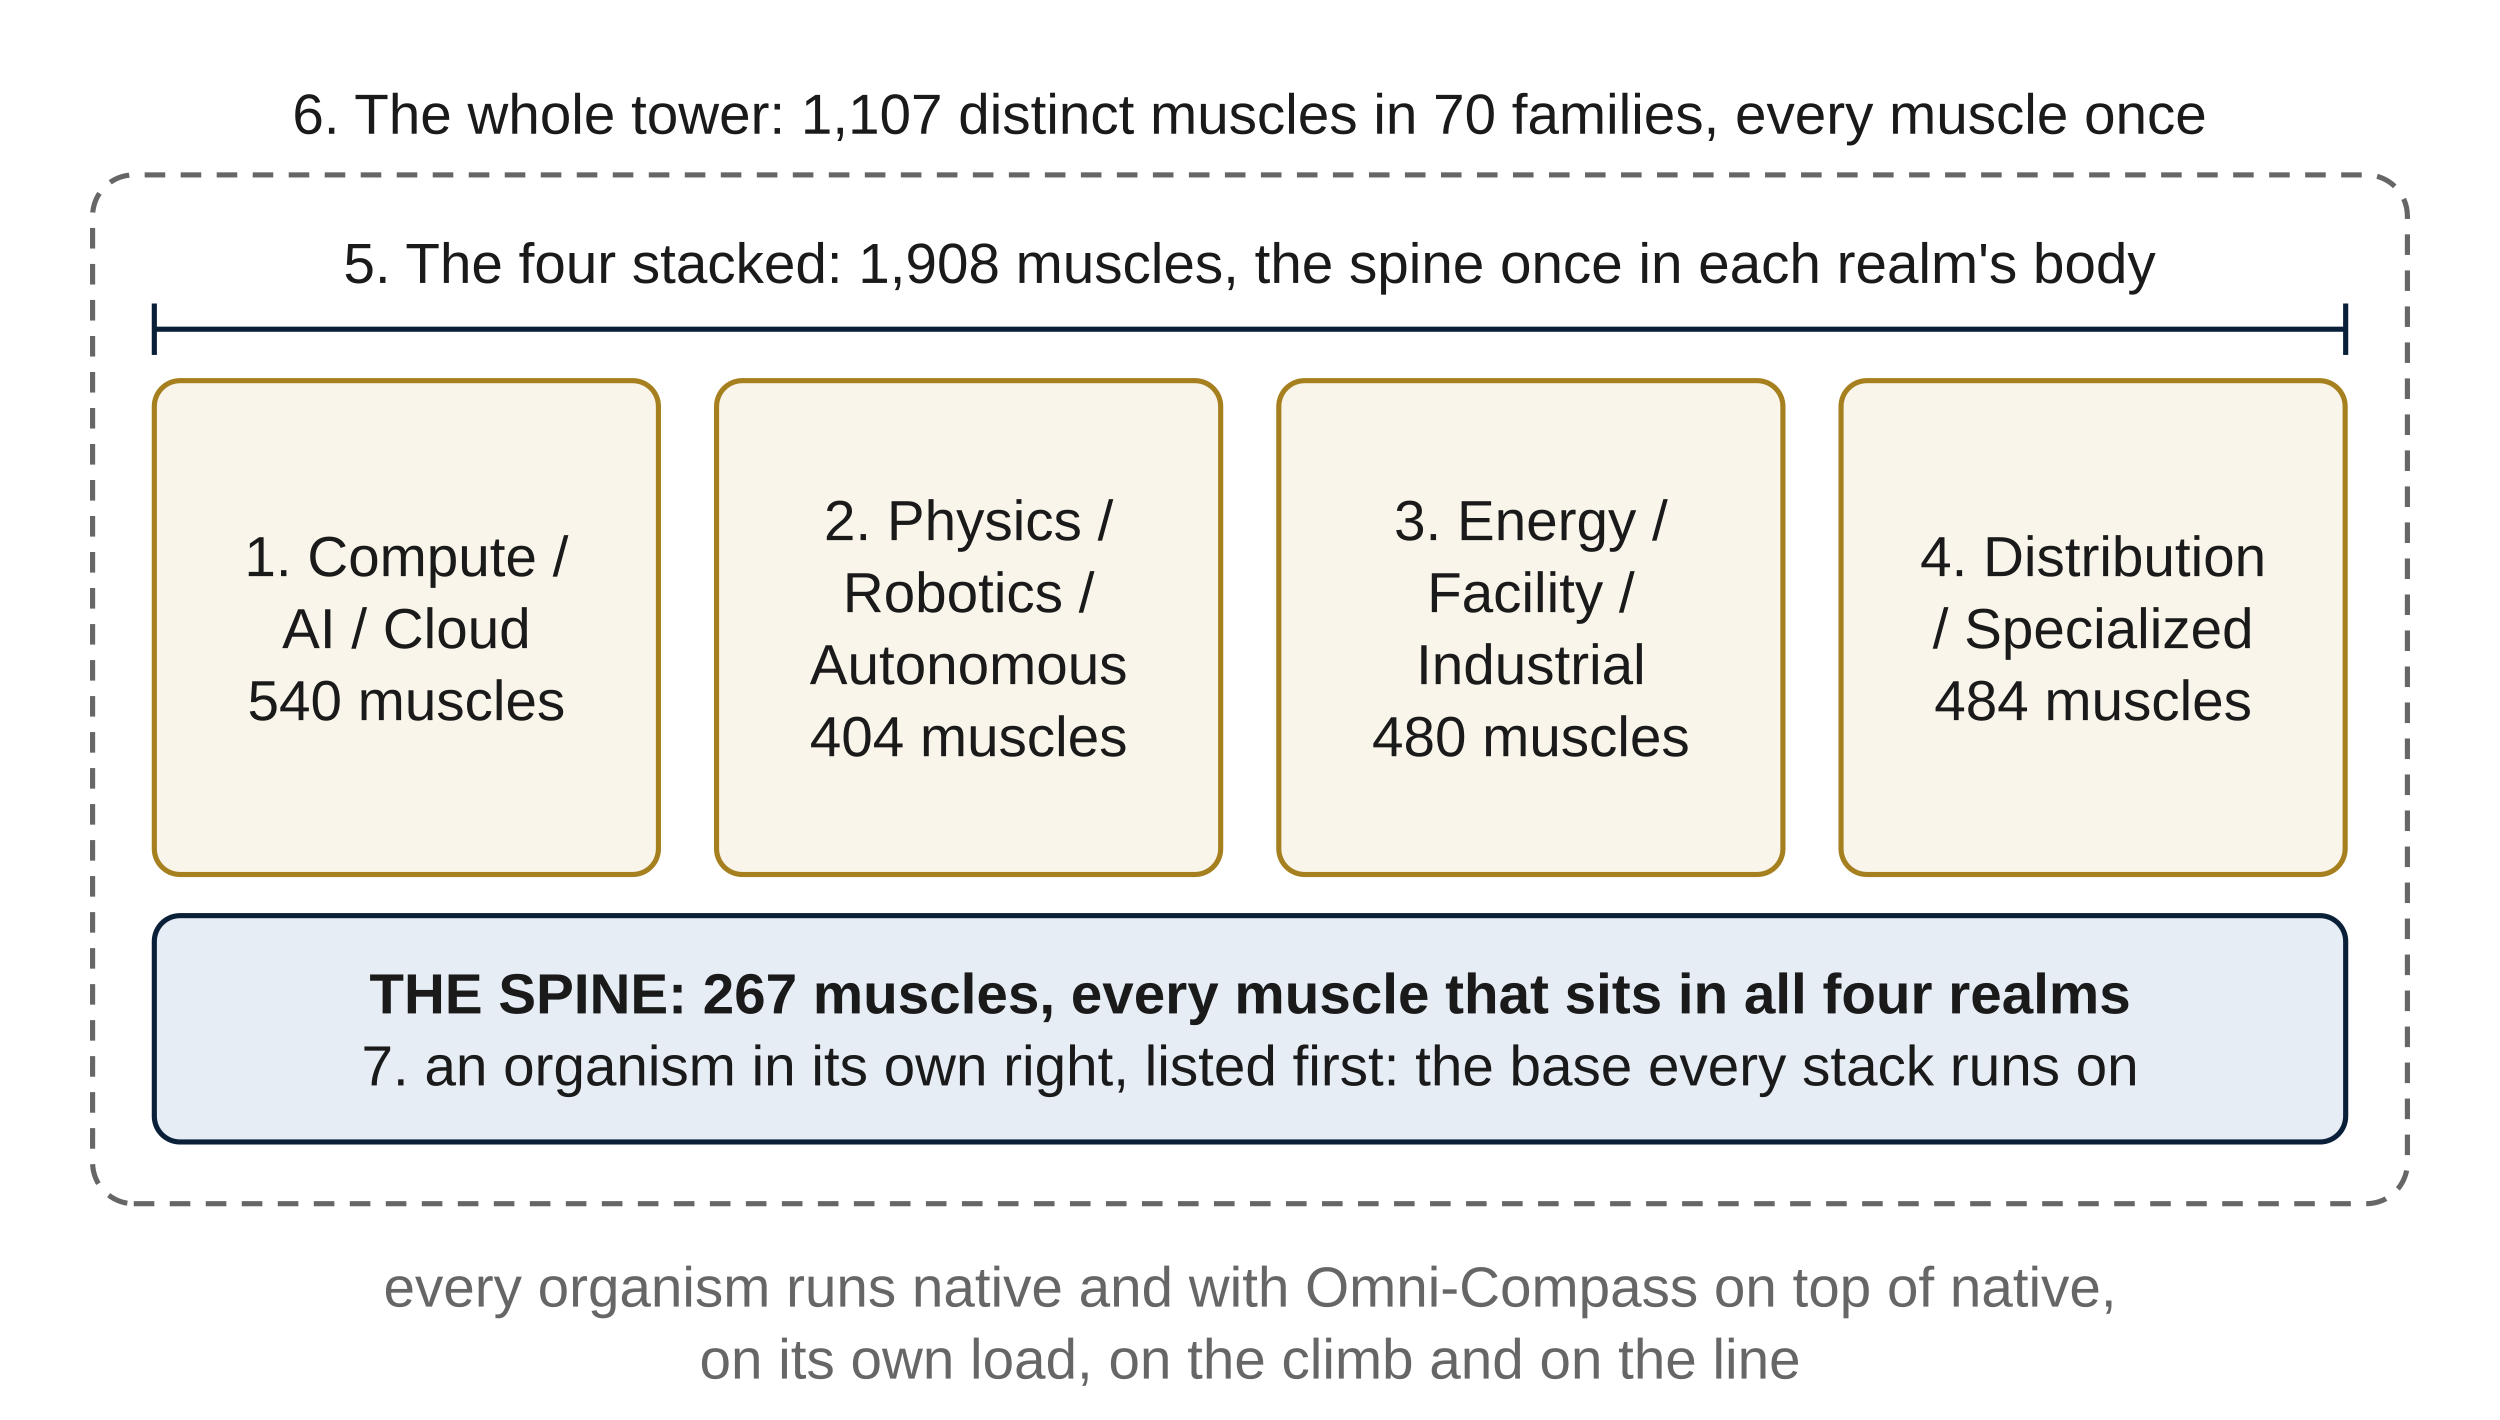
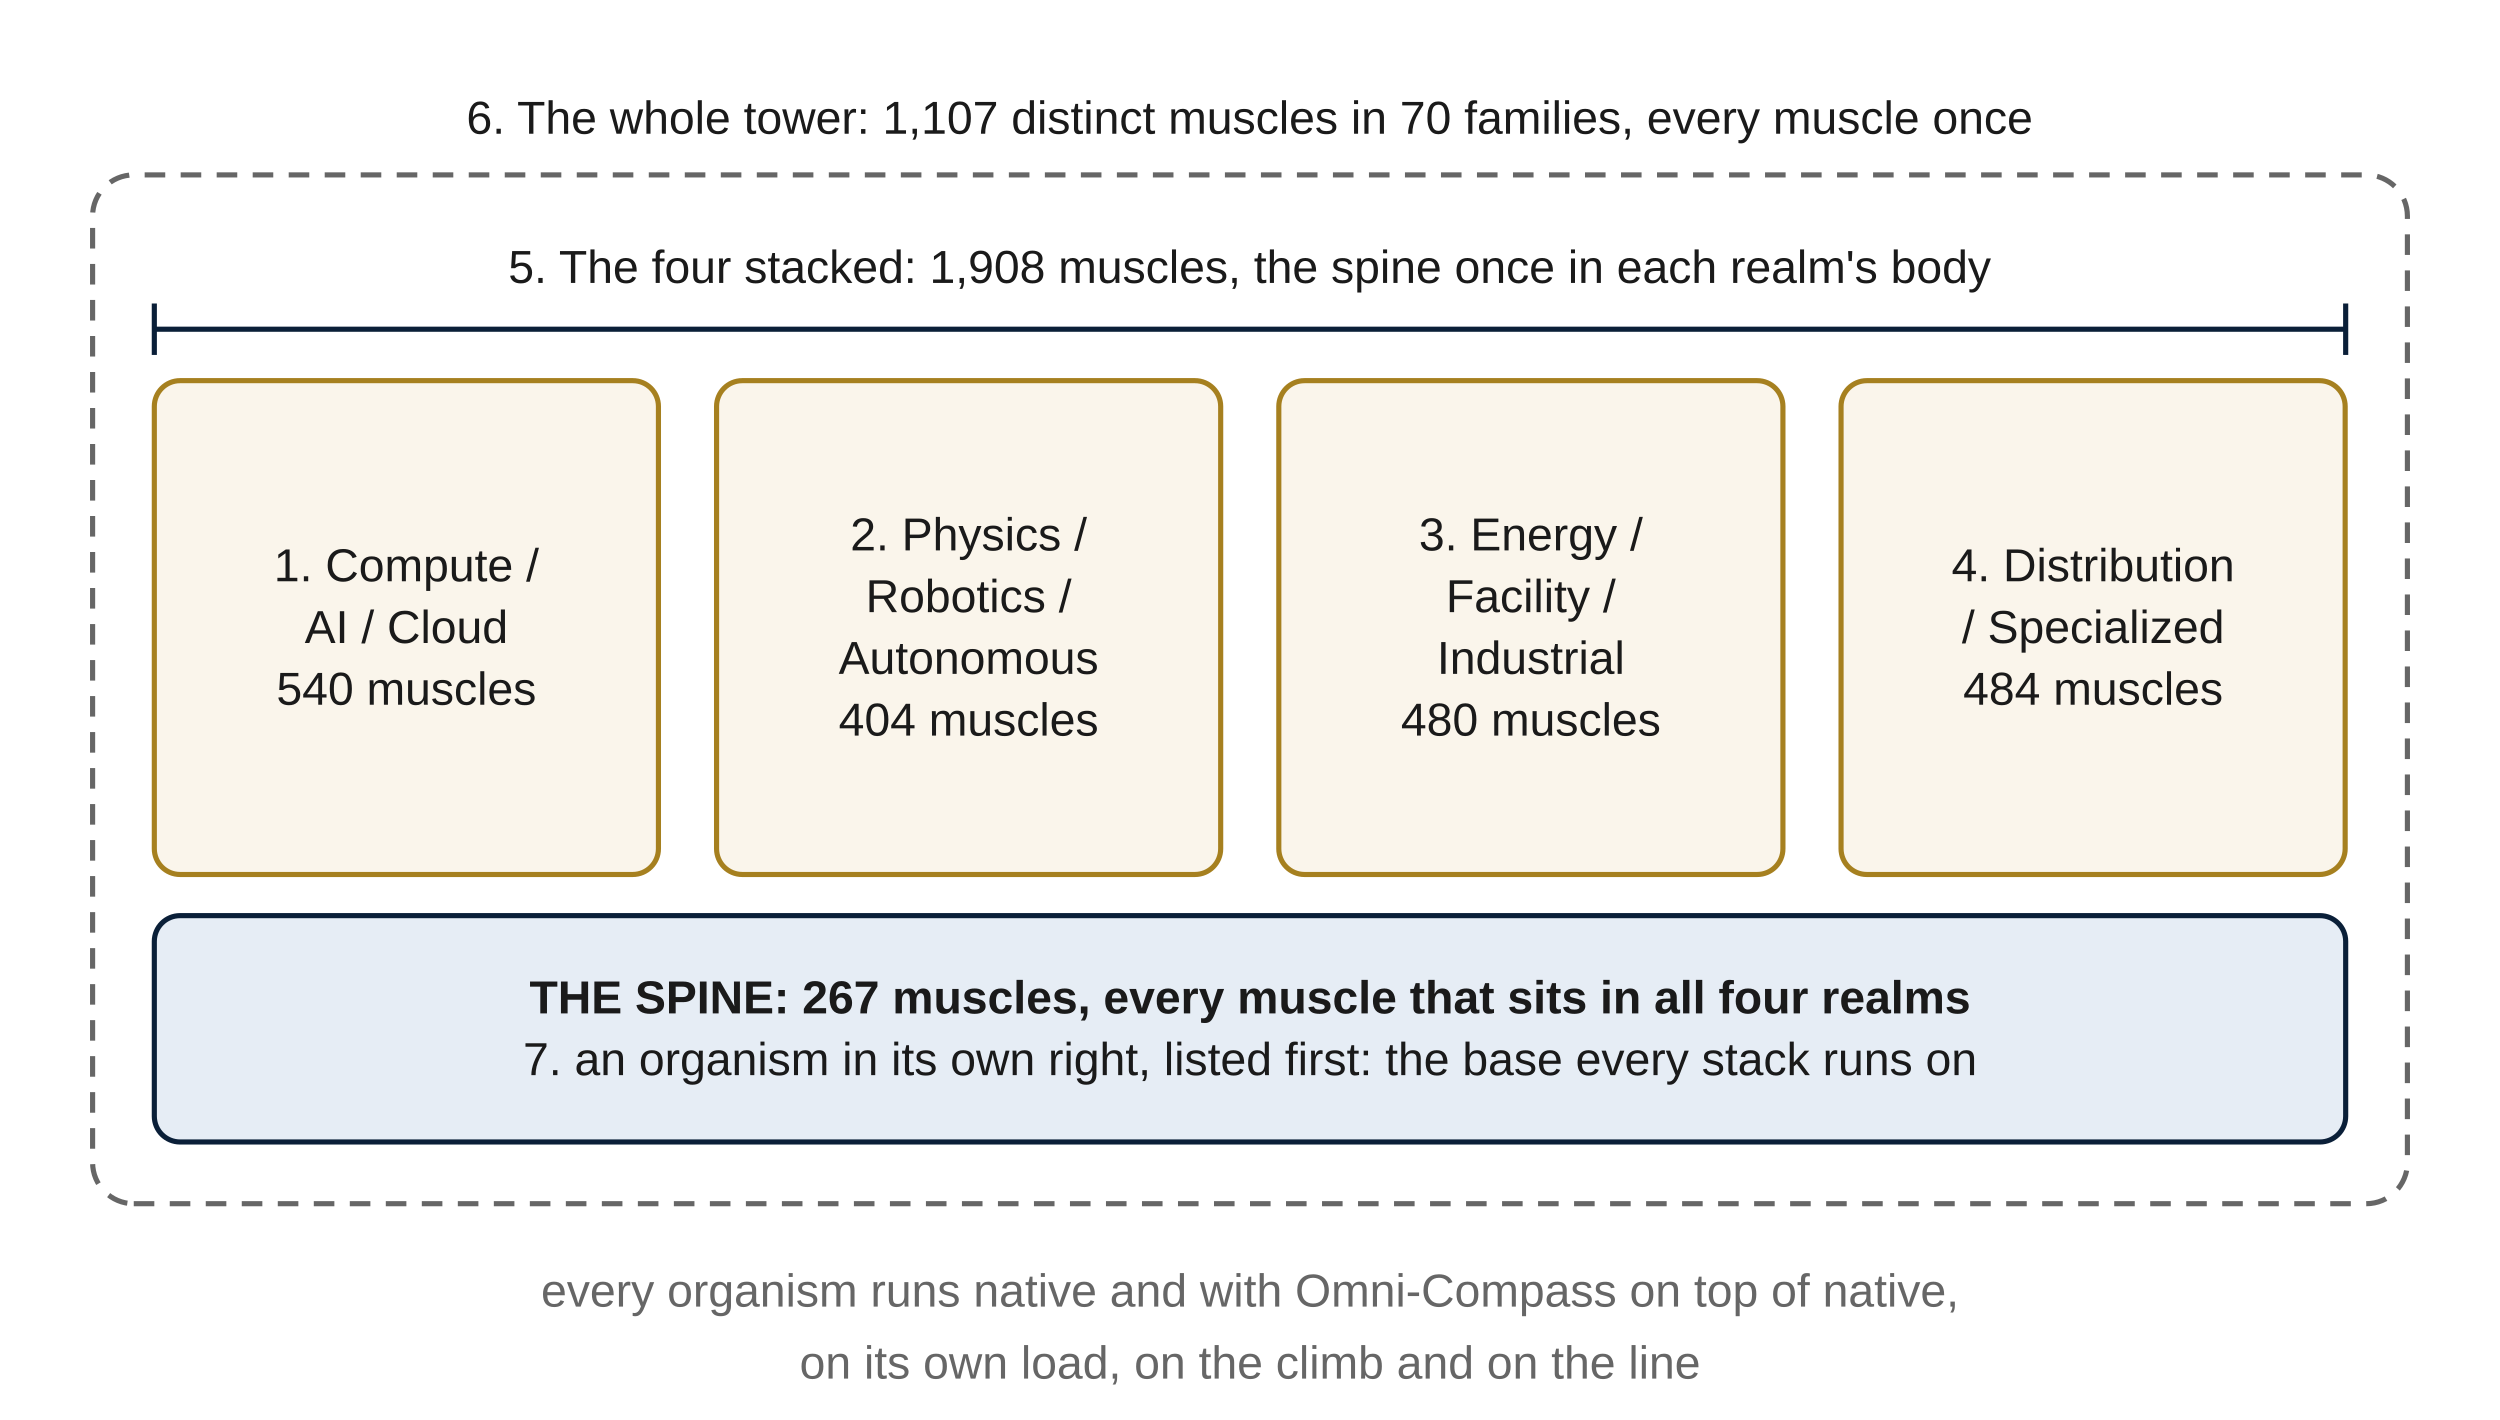
<svg xmlns="http://www.w3.org/2000/svg" width="486.0" height="276" preserveAspectRatio="xMinYMin meet" viewBox="0 0 486 276" version="1.0" fill-rule="evenodd">
  <clipPath id="clip">
    <rect x="0" y="0" width="486.0" height="276" />
  </clipPath>
  <g id="group" transform="scale(1,-1) translate(0,-276)" style="clip-path: url(#clip)">
    <g transform="">
      <rect x="18" y="42" width="450" height="200" rx="8" ry="8" style="stroke: rgb(40%,40%,40%); stroke-linecap: butt; stroke-width: 1; fill: none; fill-rule: evenodd; stroke-dasharray: 4, 3;" />
-       <text x="56.833" y="250" style="font-family: 'Liberation Sans', Arial, Helvetica, sans-serif; font-size: 11px;fill: rgb(10%,10%,10%); stroke:none;" transform="translate(0,500) scale(1,-1)">6. The whole tower: 1,107 distinct muscles in 70 families, every muscle once</text>
+       <text x="90.681" y="250" style="font-family: 'Liberation Sans', Arial, Helvetica, sans-serif; font-size: 9px;fill: rgb(10%,10%,10%); stroke:none;" transform="translate(0,500) scale(1,-1)">6. The whole tower: 1,107 distinct muscles in 70 families, every muscle once</text>
      <rect x="30" y="54" width="426" height="44" rx="5" ry="5" style="stroke: rgb(4%,12%,22%); stroke-linecap: butt; stroke-width: 1; fill: rgb(90%,93%,96%); fill-rule: evenodd;" />
-       <text x="71.818" y="79.0" style="font-family: 'Liberation Sans', Arial, Helvetica, sans-serif; font-weight: bold; font-size: 11px;fill: rgb(10%,10%,10%); stroke:none;" transform="translate(0,158) scale(1,-1)">THE SPINE: 267 muscles, every muscle that sits in all four realms</text>
-       <text x="70.282" y="65.0" style="font-family: 'Liberation Sans', Arial, Helvetica, sans-serif; font-size: 11px;fill: rgb(10%,10%,10%); stroke:none;" transform="translate(0,130) scale(1,-1)">7. an organism in its own right, listed first: the base every stack runs on</text>
+       <text x="102.942" y="79.0" style="font-family: 'Liberation Sans', Arial, Helvetica, sans-serif; font-weight: bold; font-size: 9px;fill: rgb(10%,10%,10%); stroke:none;" transform="translate(0,158) scale(1,-1)">THE SPINE: 267 muscles, every muscle that sits in all four realms</text>
+       <text x="101.685" y="67.0" style="font-family: 'Liberation Sans', Arial, Helvetica, sans-serif; font-size: 9px;fill: rgb(10%,10%,10%); stroke:none;" transform="translate(0,134) scale(1,-1)">7. an organism in its own right, listed first: the base every stack runs on</text>
      <rect x="30.0" y="106" width="98.0" height="96" rx="5" ry="5" style="stroke: rgb(65%,50%,12%); stroke-linecap: butt; stroke-width: 1; fill: rgb(98%,96%,92%); fill-rule: evenodd;" />
-       <text x="47.512" y="164.0" style="font-family: 'Liberation Sans', Arial, Helvetica, sans-serif; font-size: 11px;fill: rgb(10%,10%,10%); stroke:none;" transform="translate(0,328) scale(1,-1)">1. Compute /</text>
-       <text x="54.849" y="150.0" style="font-family: 'Liberation Sans', Arial, Helvetica, sans-serif; font-size: 11px;fill: rgb(10%,10%,10%); stroke:none;" transform="translate(0,300) scale(1,-1)">AI / Cloud</text>
-       <text x="48.124" y="136.0" style="font-family: 'Liberation Sans', Arial, Helvetica, sans-serif; font-size: 11px;fill: rgb(10%,10%,10%); stroke:none;" transform="translate(0,272) scale(1,-1)">540 muscles</text>
+       <text x="53.237" y="163.0" style="font-family: 'Liberation Sans', Arial, Helvetica, sans-serif; font-size: 9px;fill: rgb(10%,10%,10%); stroke:none;" transform="translate(0,326) scale(1,-1)">1. Compute /</text>
+       <text x="59.24" y="151.0" style="font-family: 'Liberation Sans', Arial, Helvetica, sans-serif; font-size: 9px;fill: rgb(10%,10%,10%); stroke:none;" transform="translate(0,302) scale(1,-1)">AI / Cloud</text>
+       <text x="53.738" y="139.0" style="font-family: 'Liberation Sans', Arial, Helvetica, sans-serif; font-size: 9px;fill: rgb(10%,10%,10%); stroke:none;" transform="translate(0,278) scale(1,-1)">540 muscles</text>
      <rect x="139.3" y="106" width="98.0" height="96" rx="5" ry="5" style="stroke: rgb(65%,50%,12%); stroke-linecap: butt; stroke-width: 1; fill: rgb(98%,96%,92%); fill-rule: evenodd;" />
-       <text x="160.18" y="171.0" style="font-family: 'Liberation Sans', Arial, Helvetica, sans-serif; font-size: 11px;fill: rgb(10%,10%,10%); stroke:none;" transform="translate(0,342) scale(1,-1)">2. Physics /</text>
-       <text x="163.845" y="157.0" style="font-family: 'Liberation Sans', Arial, Helvetica, sans-serif; font-size: 11px;fill: rgb(10%,10%,10%); stroke:none;" transform="translate(0,314) scale(1,-1)">Robotics /</text>
-       <text x="157.419" y="143.0" style="font-family: 'Liberation Sans', Arial, Helvetica, sans-serif; font-size: 11px;fill: rgb(10%,10%,10%); stroke:none;" transform="translate(0,286) scale(1,-1)">Autonomous</text>
-       <text x="157.424" y="129.0" style="font-family: 'Liberation Sans', Arial, Helvetica, sans-serif; font-size: 11px;fill: rgb(10%,10%,10%); stroke:none;" transform="translate(0,258) scale(1,-1)">404 muscles</text>
+       <text x="165.292" y="169.0" style="font-family: 'Liberation Sans', Arial, Helvetica, sans-serif; font-size: 9px;fill: rgb(10%,10%,10%); stroke:none;" transform="translate(0,338) scale(1,-1)">2. Physics /</text>
+       <text x="168.292" y="157.0" style="font-family: 'Liberation Sans', Arial, Helvetica, sans-serif; font-size: 9px;fill: rgb(10%,10%,10%); stroke:none;" transform="translate(0,314) scale(1,-1)">Robotics /</text>
+       <text x="163.034" y="145.0" style="font-family: 'Liberation Sans', Arial, Helvetica, sans-serif; font-size: 9px;fill: rgb(10%,10%,10%); stroke:none;" transform="translate(0,290) scale(1,-1)">Autonomous</text>
+       <text x="163.038" y="133.0" style="font-family: 'Liberation Sans', Arial, Helvetica, sans-serif; font-size: 9px;fill: rgb(10%,10%,10%); stroke:none;" transform="translate(0,266) scale(1,-1)">404 muscles</text>
      <rect x="248.6" y="106" width="98" height="96" rx="5" ry="5" style="stroke: rgb(65%,50%,12%); stroke-linecap: butt; stroke-width: 1; fill: rgb(98%,96%,92%); fill-rule: evenodd;" />
-       <text x="271.002" y="171.0" style="font-family: 'Liberation Sans', Arial, Helvetica, sans-serif; font-size: 11px;fill: rgb(10%,10%,10%); stroke:none;" transform="translate(0,342) scale(1,-1)">3. Energy /</text>
-       <text x="277.432" y="157.0" style="font-family: 'Liberation Sans', Arial, Helvetica, sans-serif; font-size: 11px;fill: rgb(10%,10%,10%); stroke:none;" transform="translate(0,314) scale(1,-1)">Facility /</text>
-       <text x="275.283" y="143.0" style="font-family: 'Liberation Sans', Arial, Helvetica, sans-serif; font-size: 11px;fill: rgb(10%,10%,10%); stroke:none;" transform="translate(0,286) scale(1,-1)">Industrial</text>
-       <text x="266.724" y="129.0" style="font-family: 'Liberation Sans', Arial, Helvetica, sans-serif; font-size: 11px;fill: rgb(10%,10%,10%); stroke:none;" transform="translate(0,258) scale(1,-1)">480 muscles</text>
+       <text x="275.838" y="169.0" style="font-family: 'Liberation Sans', Arial, Helvetica, sans-serif; font-size: 9px;fill: rgb(10%,10%,10%); stroke:none;" transform="translate(0,338) scale(1,-1)">3. Energy /</text>
+       <text x="281.099" y="157.0" style="font-family: 'Liberation Sans', Arial, Helvetica, sans-serif; font-size: 9px;fill: rgb(10%,10%,10%); stroke:none;" transform="translate(0,314) scale(1,-1)">Facility /</text>
+       <text x="279.341" y="145.0" style="font-family: 'Liberation Sans', Arial, Helvetica, sans-serif; font-size: 9px;fill: rgb(10%,10%,10%); stroke:none;" transform="translate(0,290) scale(1,-1)">Industrial</text>
+       <text x="272.338" y="133.0" style="font-family: 'Liberation Sans', Arial, Helvetica, sans-serif; font-size: 9px;fill: rgb(10%,10%,10%); stroke:none;" transform="translate(0,266) scale(1,-1)">480 muscles</text>
      <rect x="357.9" y="106" width="98.0" height="96" rx="5" ry="5" style="stroke: rgb(65%,50%,12%); stroke-linecap: butt; stroke-width: 1; fill: rgb(98%,96%,92%); fill-rule: evenodd;" />
-       <text x="373.274" y="164.0" style="font-family: 'Liberation Sans', Arial, Helvetica, sans-serif; font-size: 11px;fill: rgb(10%,10%,10%); stroke:none;" transform="translate(0,328) scale(1,-1)">4. Distribution</text>
-       <text x="375.715" y="150.0" style="font-family: 'Liberation Sans', Arial, Helvetica, sans-serif; font-size: 11px;fill: rgb(10%,10%,10%); stroke:none;" transform="translate(0,300) scale(1,-1)">/ Specialized</text>
-       <text x="376.024" y="136.0" style="font-family: 'Liberation Sans', Arial, Helvetica, sans-serif; font-size: 11px;fill: rgb(10%,10%,10%); stroke:none;" transform="translate(0,272) scale(1,-1)">484 muscles</text>
+       <text x="379.388" y="163.0" style="font-family: 'Liberation Sans', Arial, Helvetica, sans-serif; font-size: 9px;fill: rgb(10%,10%,10%); stroke:none;" transform="translate(0,326) scale(1,-1)">4. Distribution</text>
+       <text x="381.385" y="151.0" style="font-family: 'Liberation Sans', Arial, Helvetica, sans-serif; font-size: 9px;fill: rgb(10%,10%,10%); stroke:none;" transform="translate(0,302) scale(1,-1)">/ Specialized</text>
+       <text x="381.638" y="139.0" style="font-family: 'Liberation Sans', Arial, Helvetica, sans-serif; font-size: 9px;fill: rgb(10%,10%,10%); stroke:none;" transform="translate(0,278) scale(1,-1)">484 muscles</text>
      <path d="M 30,212 L 456,212 Z" style="stroke: rgb(4%,12%,22%); stroke-linecap: butt; stroke-width: 1;" />
      <path d="M 30,207 L 30,217 Z" style="stroke: rgb(4%,12%,22%); stroke-linecap: butt; stroke-width: 1;" />
      <path d="M 456,207 L 456,217 Z" style="stroke: rgb(4%,12%,22%); stroke-linecap: butt; stroke-width: 1;" />
-       <text x="66.769" y="221" style="font-family: 'Liberation Sans', Arial, Helvetica, sans-serif; font-size: 11px;fill: rgb(10%,10%,10%); stroke:none;" transform="translate(0,442) scale(1,-1)">5. The four stacked: 1,908 muscles, the spine once in each realm's body</text>
-       <text x="74.56" y="22" style="font-family: 'Liberation Sans', Arial, Helvetica, sans-serif; font-size: 11px;fill: rgb(40%,40%,40%); stroke:none;" transform="translate(0,44) scale(1,-1)">every organism runs native and with Omni-Compass on top of native,</text>
-       <text x="135.986" y="8" style="font-family: 'Liberation Sans', Arial, Helvetica, sans-serif; font-size: 11px;fill: rgb(40%,40%,40%); stroke:none;" transform="translate(0,16) scale(1,-1)">on its own load, on the climb and on the line</text>
+       <text x="98.811" y="221" style="font-family: 'Liberation Sans', Arial, Helvetica, sans-serif; font-size: 9px;fill: rgb(10%,10%,10%); stroke:none;" transform="translate(0,442) scale(1,-1)">5. The four stacked: 1,908 muscles, the spine once in each realm's body</text>
+       <text x="105.185" y="22" style="font-family: 'Liberation Sans', Arial, Helvetica, sans-serif; font-size: 9px;fill: rgb(40%,40%,40%); stroke:none;" transform="translate(0,44) scale(1,-1)">every organism runs native and with Omni-Compass on top of native,</text>
+       <text x="155.443" y="8" style="font-family: 'Liberation Sans', Arial, Helvetica, sans-serif; font-size: 9px;fill: rgb(40%,40%,40%); stroke:none;" transform="translate(0,16) scale(1,-1)">on its own load, on the climb and on the line</text>
    </g>
  </g>
</svg>
